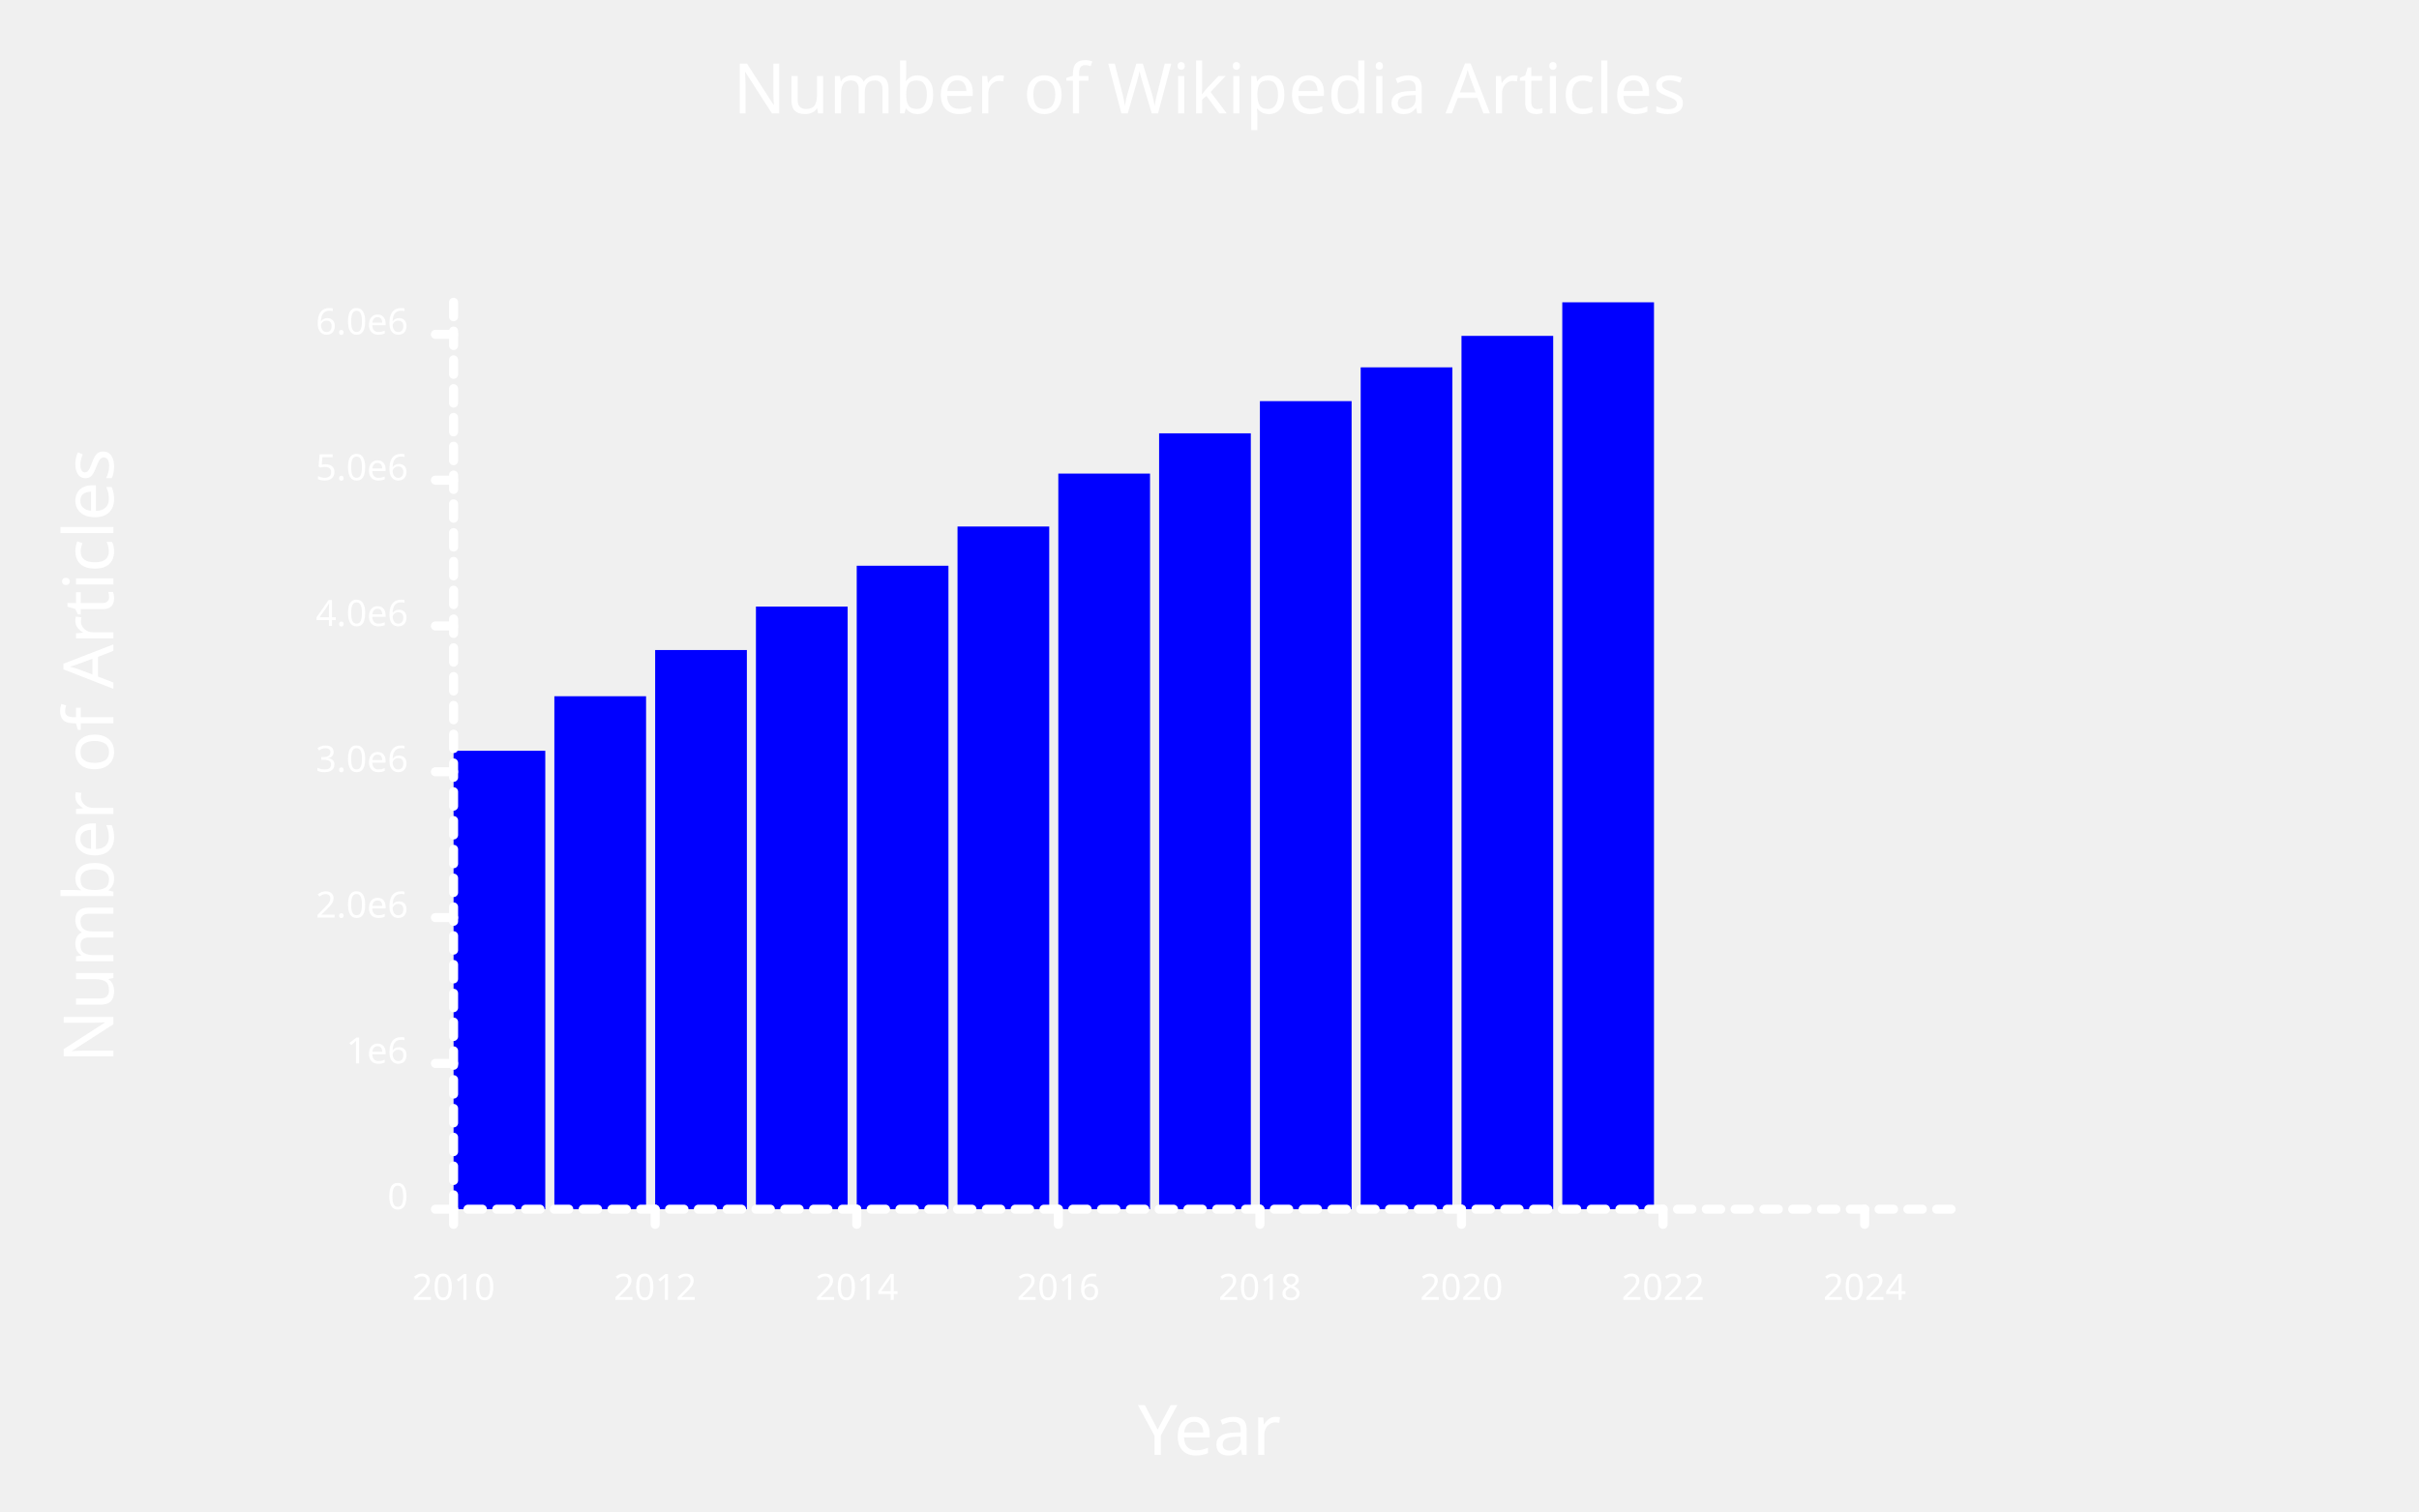
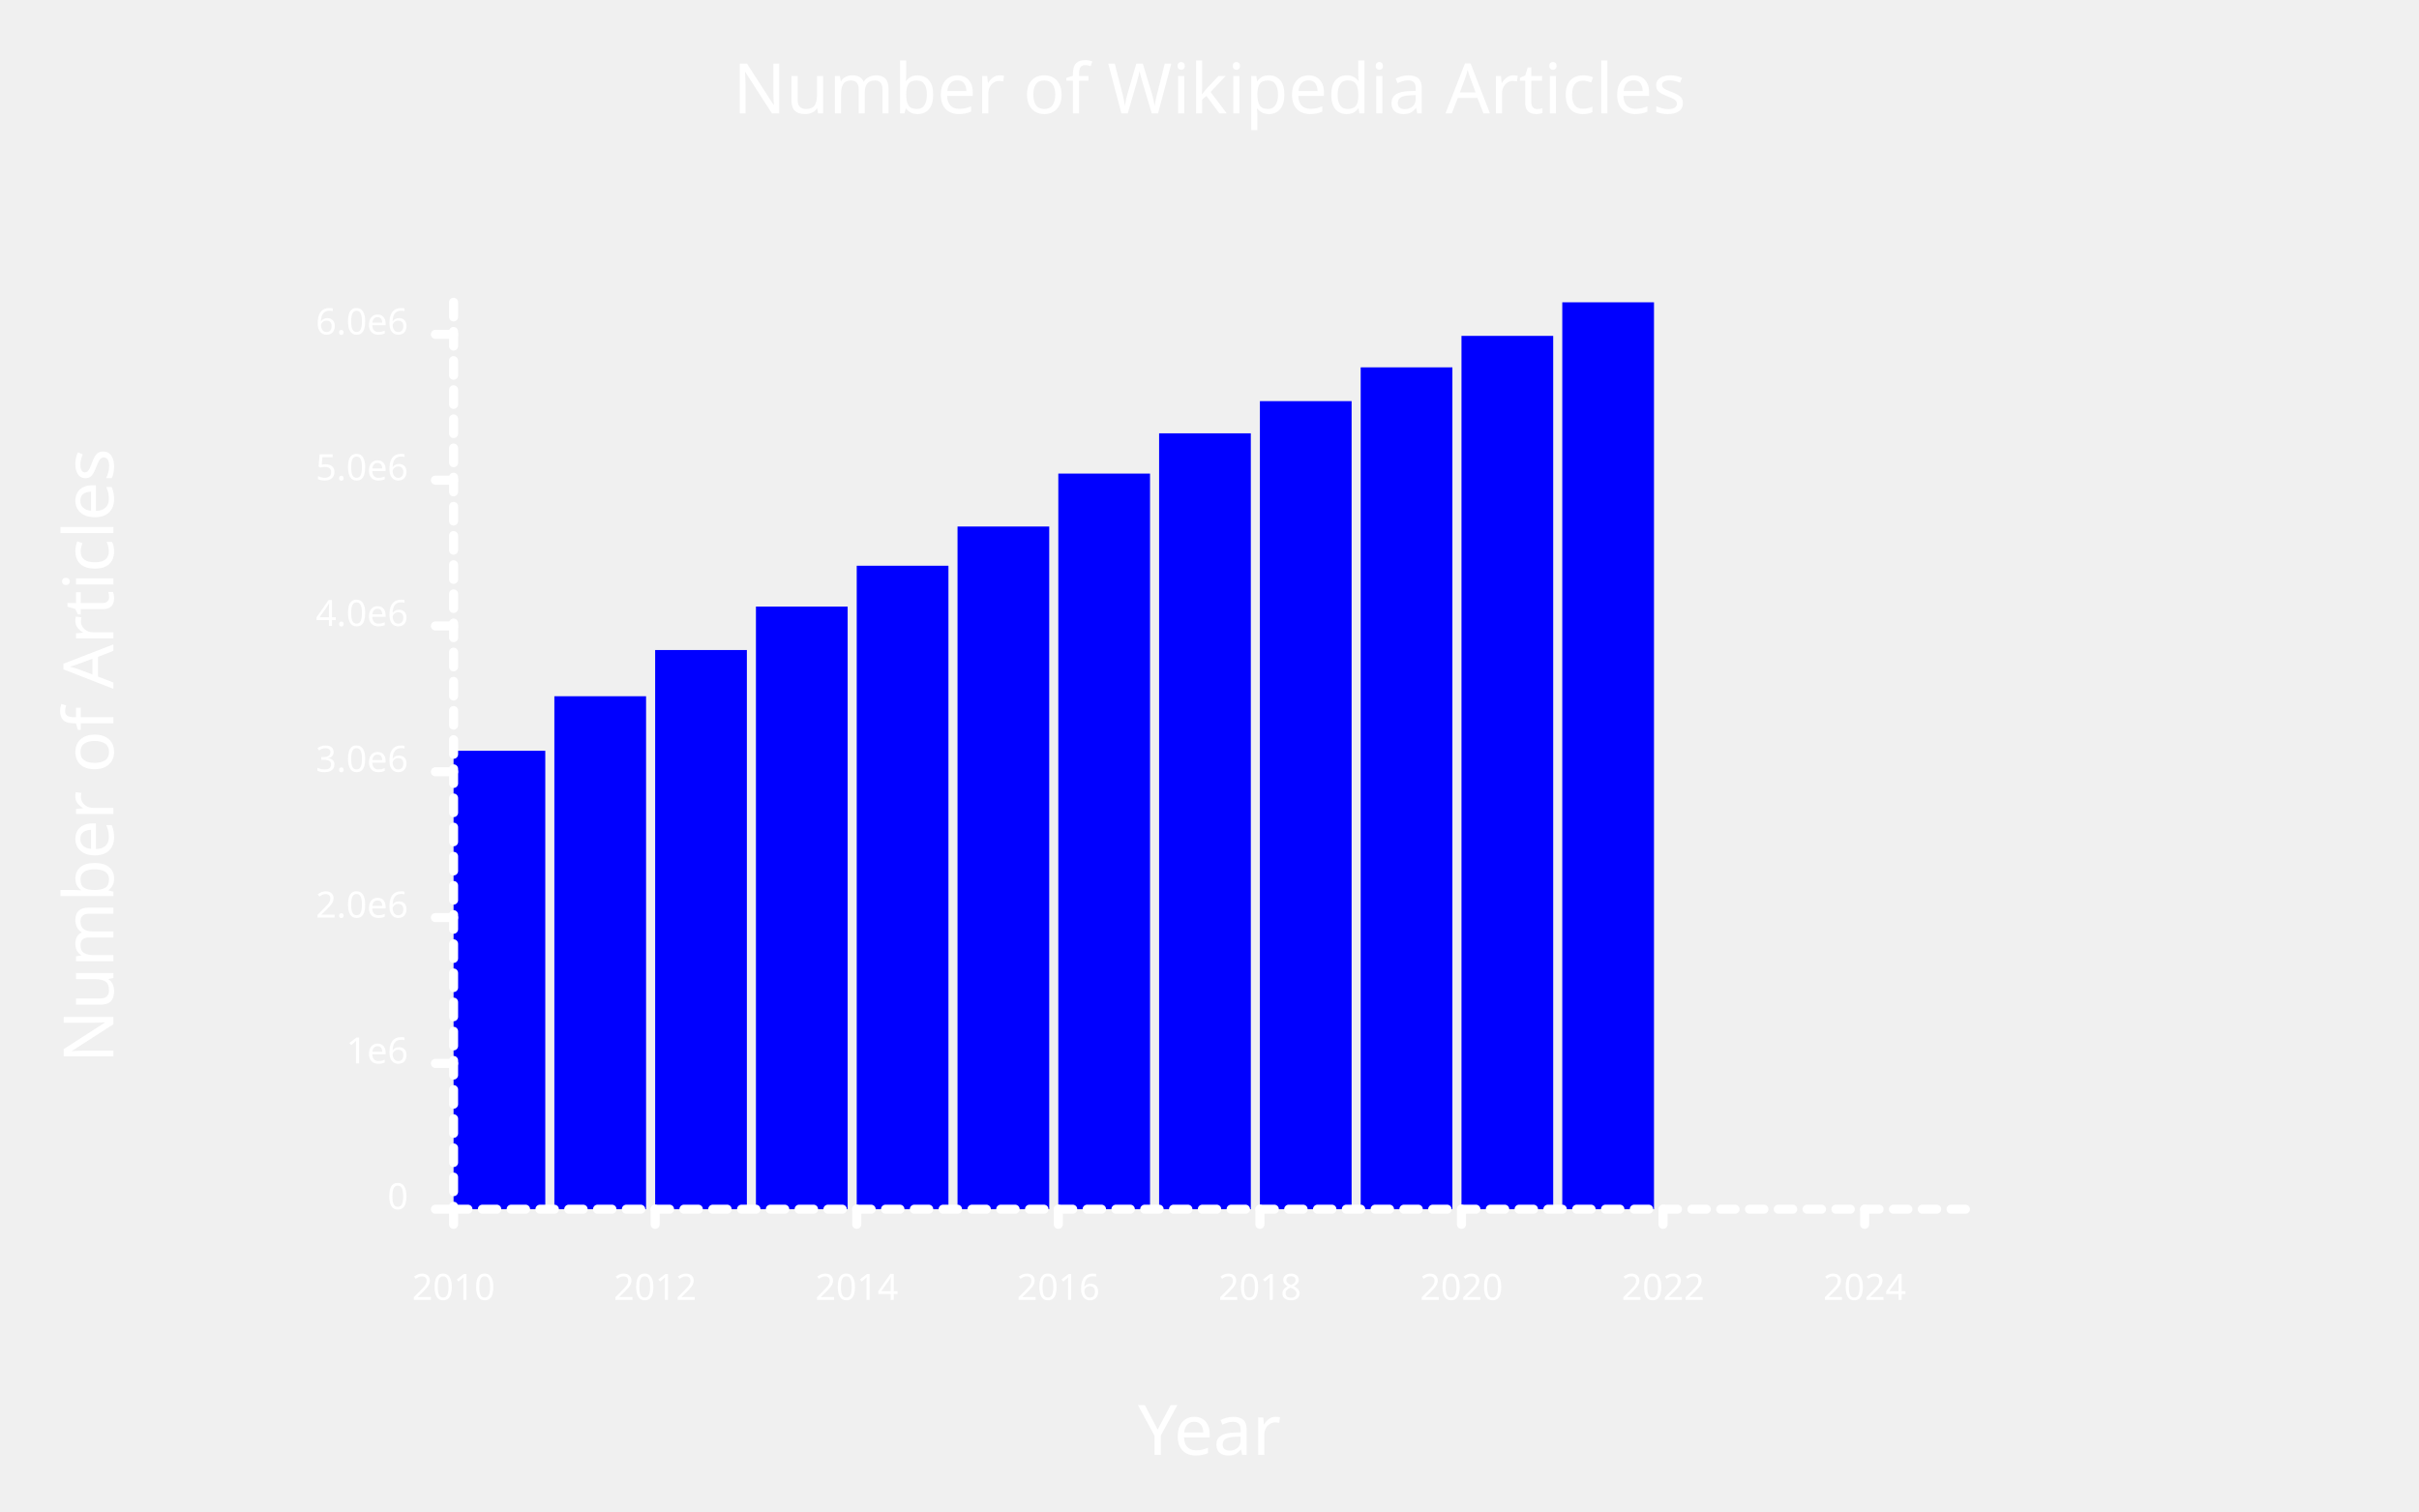
<svg xmlns="http://www.w3.org/2000/svg" width="800" class="poloto_background poloto" height="500" viewBox="0 0 800 500">
  <style>.poloto{stroke-linecap:round;stroke-linejoin:round;font-family:sans-serif;stroke-width:2;}.scatter{stroke-width:7}.poloto_text{fill:white;}.poloto_axis_lines{stroke:white;stroke-width:3;fill:none;stroke-dasharray:none}.poloto_background{background-color:#262626;}.poloto0stroke{stroke:blue;}.poloto1stroke{stroke:red;}.poloto2stroke{stroke:green;}.poloto3stroke{stroke:gold;}.poloto4stroke{stroke:aqua;}.poloto5stroke{stroke:lime;}.poloto6stroke{stroke:orange;}.poloto7stroke{stroke:chocolate;}.poloto0fill{fill:blue;}.poloto1fill{fill:red;}.poloto2fill{fill:green;}.poloto3fill{fill:gold;}.poloto4fill{fill:aqua;}.poloto5fill{fill:lime;}.poloto6fill{fill:orange;}.poloto7fill{fill:chocolate;}</style>
  <text class="poloto_text" alignment-baseline="middle" text-anchor="start" font-size="large" x="675" y="100" />
  <g class="poloto0fill">
    <rect x="150" y="248.353" width="30.333" height="151.647" />
    <rect x="183.333" y="230.313" width="30.333" height="169.687" />
    <rect x="216.667" y="215.023" width="30.333" height="184.977" />
    <rect x="250" y="200.65" width="30.333" height="199.35" />
    <rect x="283.333" y="187.144" width="30.333" height="212.856" />
    <rect x="316.667" y="174.169" width="30.333" height="225.831" />
    <rect x="350" y="156.66" width="30.333" height="243.34" />
    <rect x="383.333" y="143.338" width="30.333" height="256.662" />
    <rect x="416.667" y="132.693" width="30.333" height="267.307" />
    <rect x="450" y="121.517" width="30.333" height="278.483" />
    <rect x="483.333" y="111.108" width="30.333" height="288.892" />
    <rect x="516.667" y="100" width="30.333" height="300" />
  </g>
  <text class="poloto_text" alignment-baseline="start" text-anchor="middle" font-size="x-large" x="400" y="37.5">Number of Wikipedia Articles</text>
  <text class="poloto_text" alignment-baseline="start" text-anchor="middle" font-size="x-large" x="400" y="481.25">Year</text>
  <text class="poloto_text" alignment-baseline="start" text-anchor="middle" font-size="x-large" transform="rotate(-90,37.5,250)" x="37.5" y="250">Number of Articles</text>
-   <path stroke="black" fill="none" class="poloto_axis_lines" style="stroke-dasharray:4.762 4.762;" d=" M 150 100 L 150 400 L 650 400" />
+   <path stroke="black" fill="none" class="poloto_axis_lines" style="stroke-dasharray:4.823 4.823;" d=" M 150 100 L 150 400" />
+   <path stroke="black" fill="none" class="poloto_axis_lines" style="stroke-dasharray:4.762 4.762;" d=" M 150 400 L 650 400" />
  <line class="poloto_axis_lines" stroke="black" x1="150" x2="150" y1="400" y2="405" />
  <text class="poloto_text" alignment-baseline="start" text-anchor="middle" x="150" y="430"> 2010</text>
  <line class="poloto_axis_lines" stroke="black" x1="216.667" x2="216.667" y1="400" y2="405" />
  <text class="poloto_text" alignment-baseline="start" text-anchor="middle" x="216.667" y="430"> 2012</text>
  <line class="poloto_axis_lines" stroke="black" x1="283.333" x2="283.333" y1="400" y2="405" />
  <text class="poloto_text" alignment-baseline="start" text-anchor="middle" x="283.333" y="430"> 2014</text>
  <line class="poloto_axis_lines" stroke="black" x1="350" x2="350" y1="400" y2="405" />
  <text class="poloto_text" alignment-baseline="start" text-anchor="middle" x="350" y="430"> 2016</text>
  <line class="poloto_axis_lines" stroke="black" x1="416.667" x2="416.667" y1="400" y2="405" />
  <text class="poloto_text" alignment-baseline="start" text-anchor="middle" x="416.667" y="430"> 2018</text>
  <line class="poloto_axis_lines" stroke="black" x1="483.333" x2="483.333" y1="400" y2="405" />
  <text class="poloto_text" alignment-baseline="start" text-anchor="middle" x="483.333" y="430"> 2020</text>
  <line class="poloto_axis_lines" stroke="black" x1="550" x2="550" y1="400" y2="405" />
  <text class="poloto_text" alignment-baseline="start" text-anchor="middle" x="550" y="430"> 2022</text>
  <line class="poloto_axis_lines" stroke="black" x1="616.667" x2="616.667" y1="400" y2="405" />
  <text class="poloto_text" alignment-baseline="start" text-anchor="middle" x="616.667" y="430"> 2024</text>
  <line class="poloto_axis_lines" stroke="black" x1="150" x2="144" y1="400" y2="400" />
  <text class="poloto_text" alignment-baseline="middle" text-anchor="end" x="135" y="400"> 0</text>
  <line class="poloto_axis_lines" stroke="black" x1="150" x2="144" y1="351.766" y2="351.766" />
  <text class="poloto_text" alignment-baseline="middle" text-anchor="end" x="135" y="351.766"> 1e6</text>
  <line class="poloto_axis_lines" stroke="black" x1="150" x2="144" y1="303.532" y2="303.532" />
  <text class="poloto_text" alignment-baseline="middle" text-anchor="end" x="135" y="303.532"> 2.0e6</text>
  <line class="poloto_axis_lines" stroke="black" x1="150" x2="144" y1="255.298" y2="255.298" />
  <text class="poloto_text" alignment-baseline="middle" text-anchor="end" x="135" y="255.298"> 3.0e6</text>
  <line class="poloto_axis_lines" stroke="black" x1="150" x2="144" y1="207.065" y2="207.065" />
  <text class="poloto_text" alignment-baseline="middle" text-anchor="end" x="135" y="207.065"> 4.0e6</text>
  <line class="poloto_axis_lines" stroke="black" x1="150" x2="144" y1="158.831" y2="158.831" />
  <text class="poloto_text" alignment-baseline="middle" text-anchor="end" x="135" y="158.831"> 5.0e6</text>
  <line class="poloto_axis_lines" stroke="black" x1="150" x2="144" y1="110.597" y2="110.597" />
  <text class="poloto_text" alignment-baseline="middle" text-anchor="end" x="135" y="110.597"> 6.0e6</text>
</svg>
